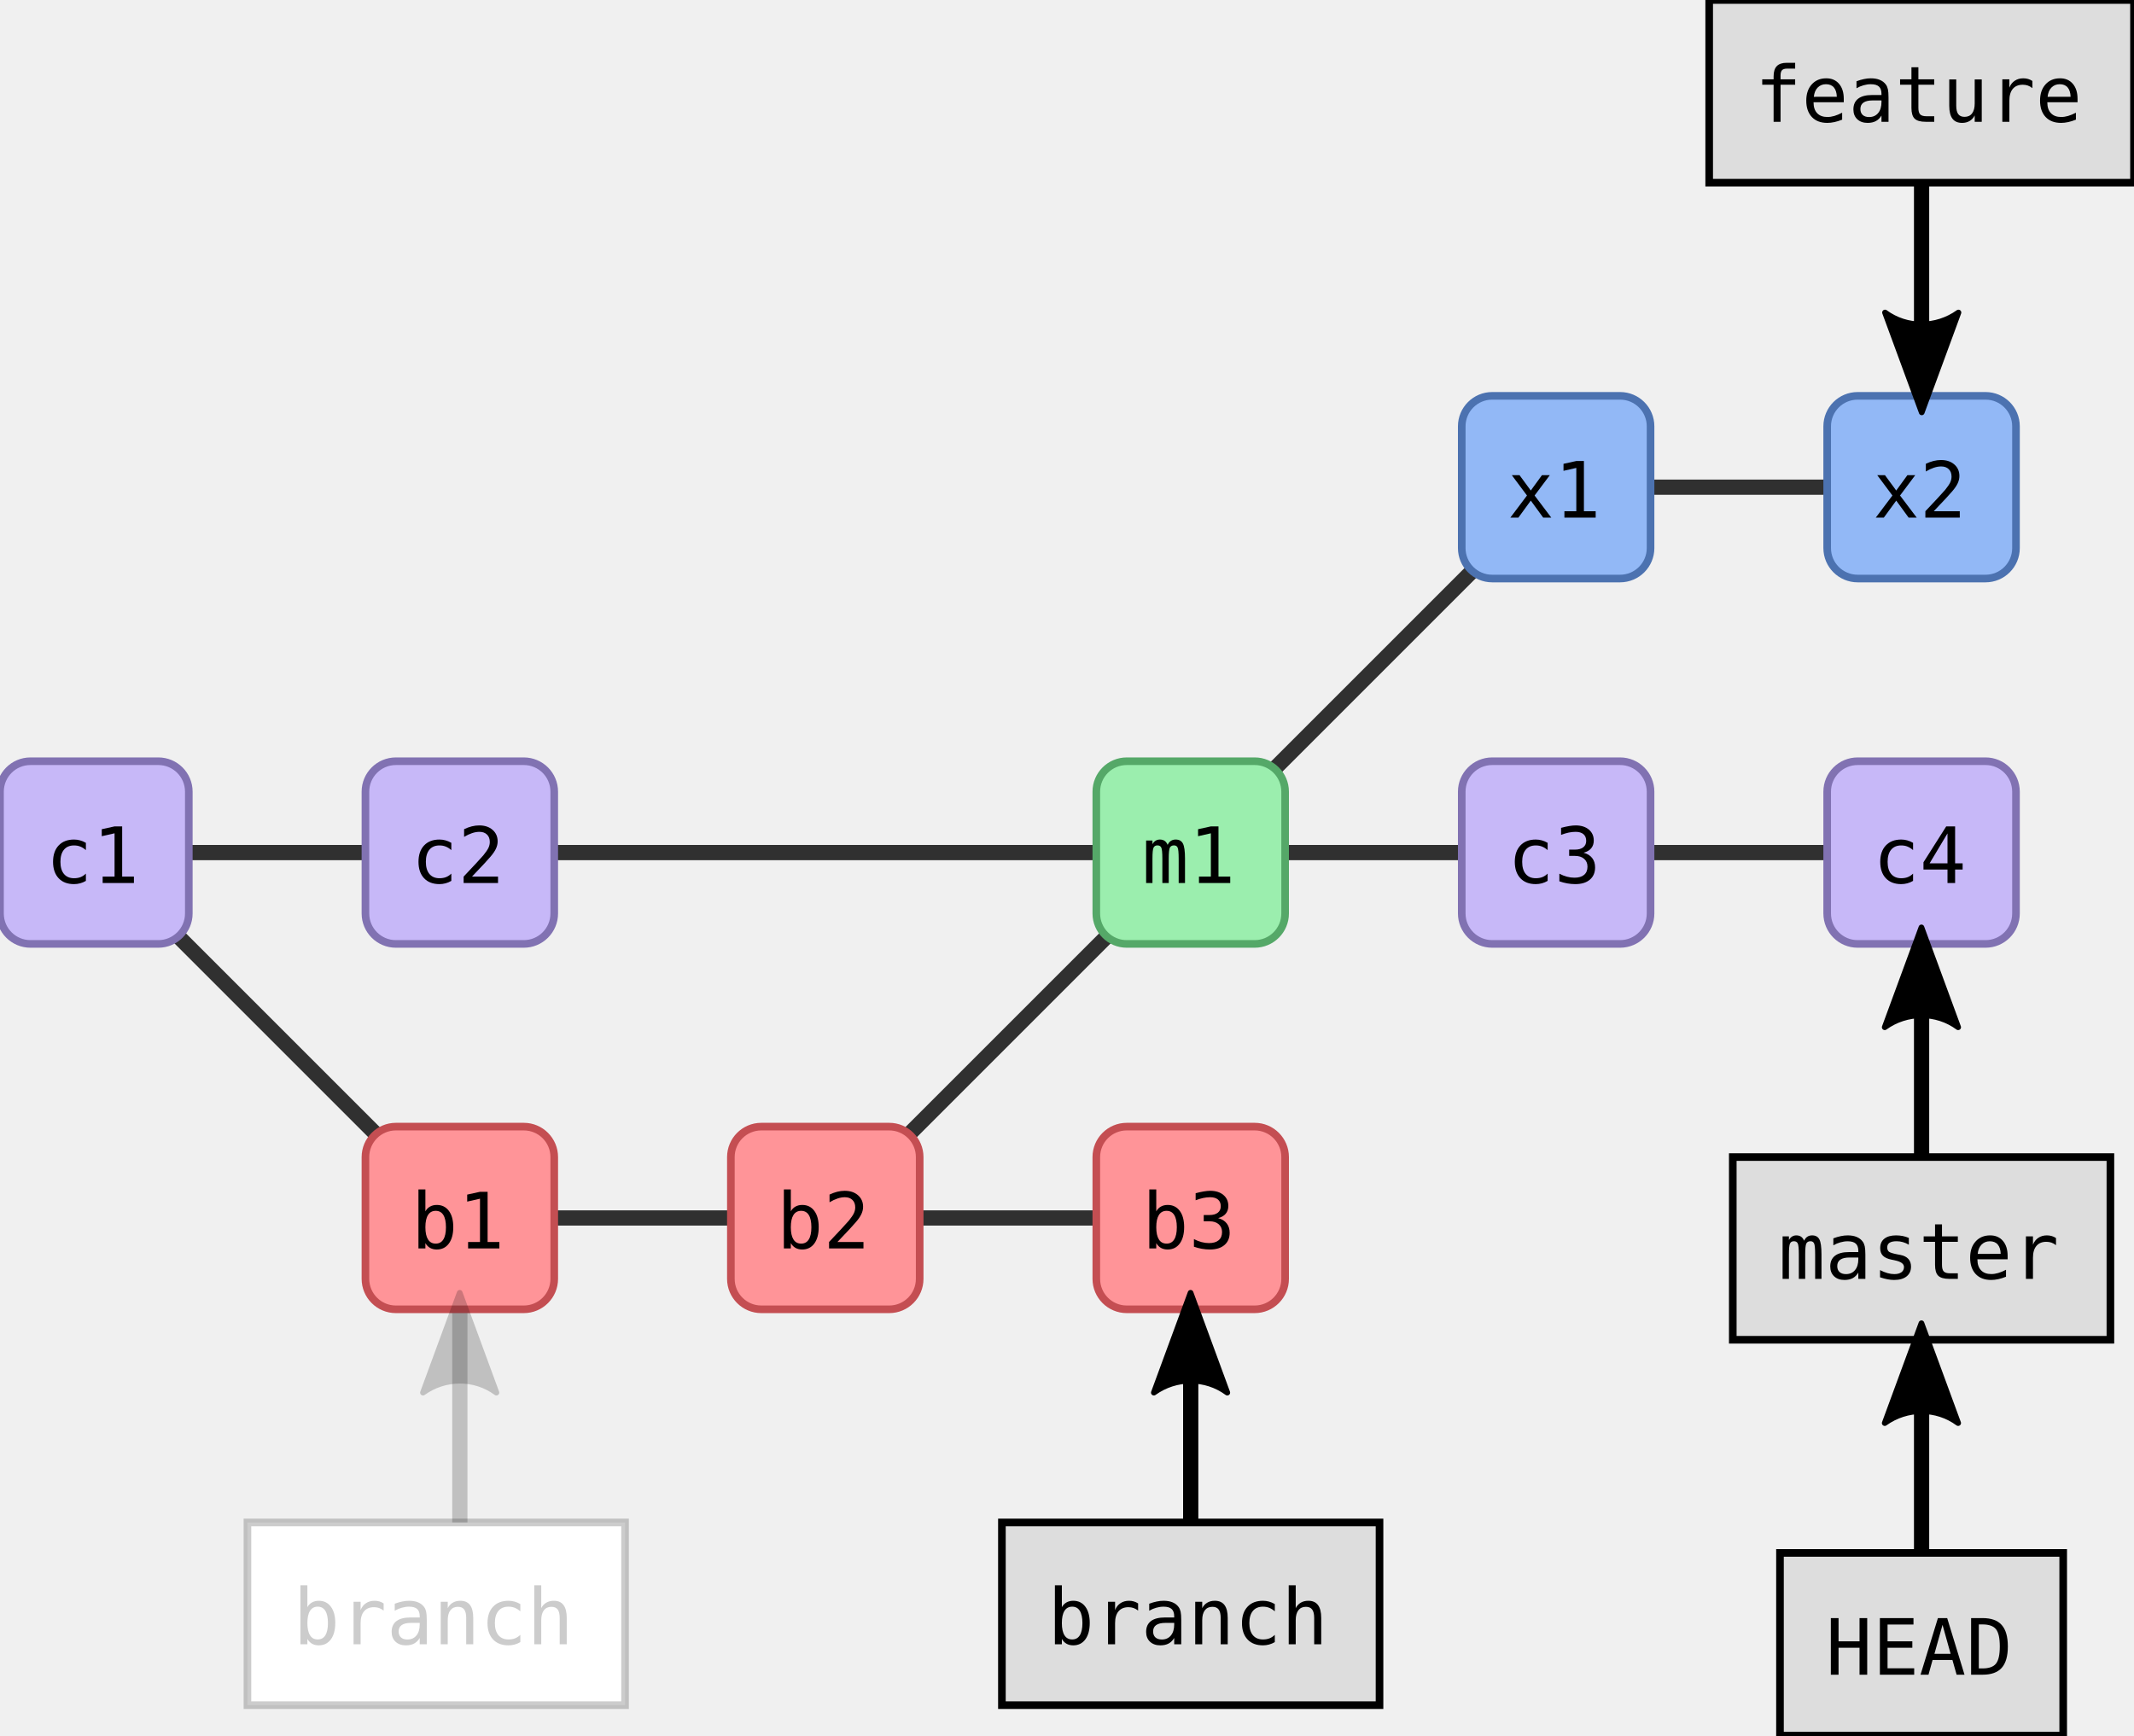
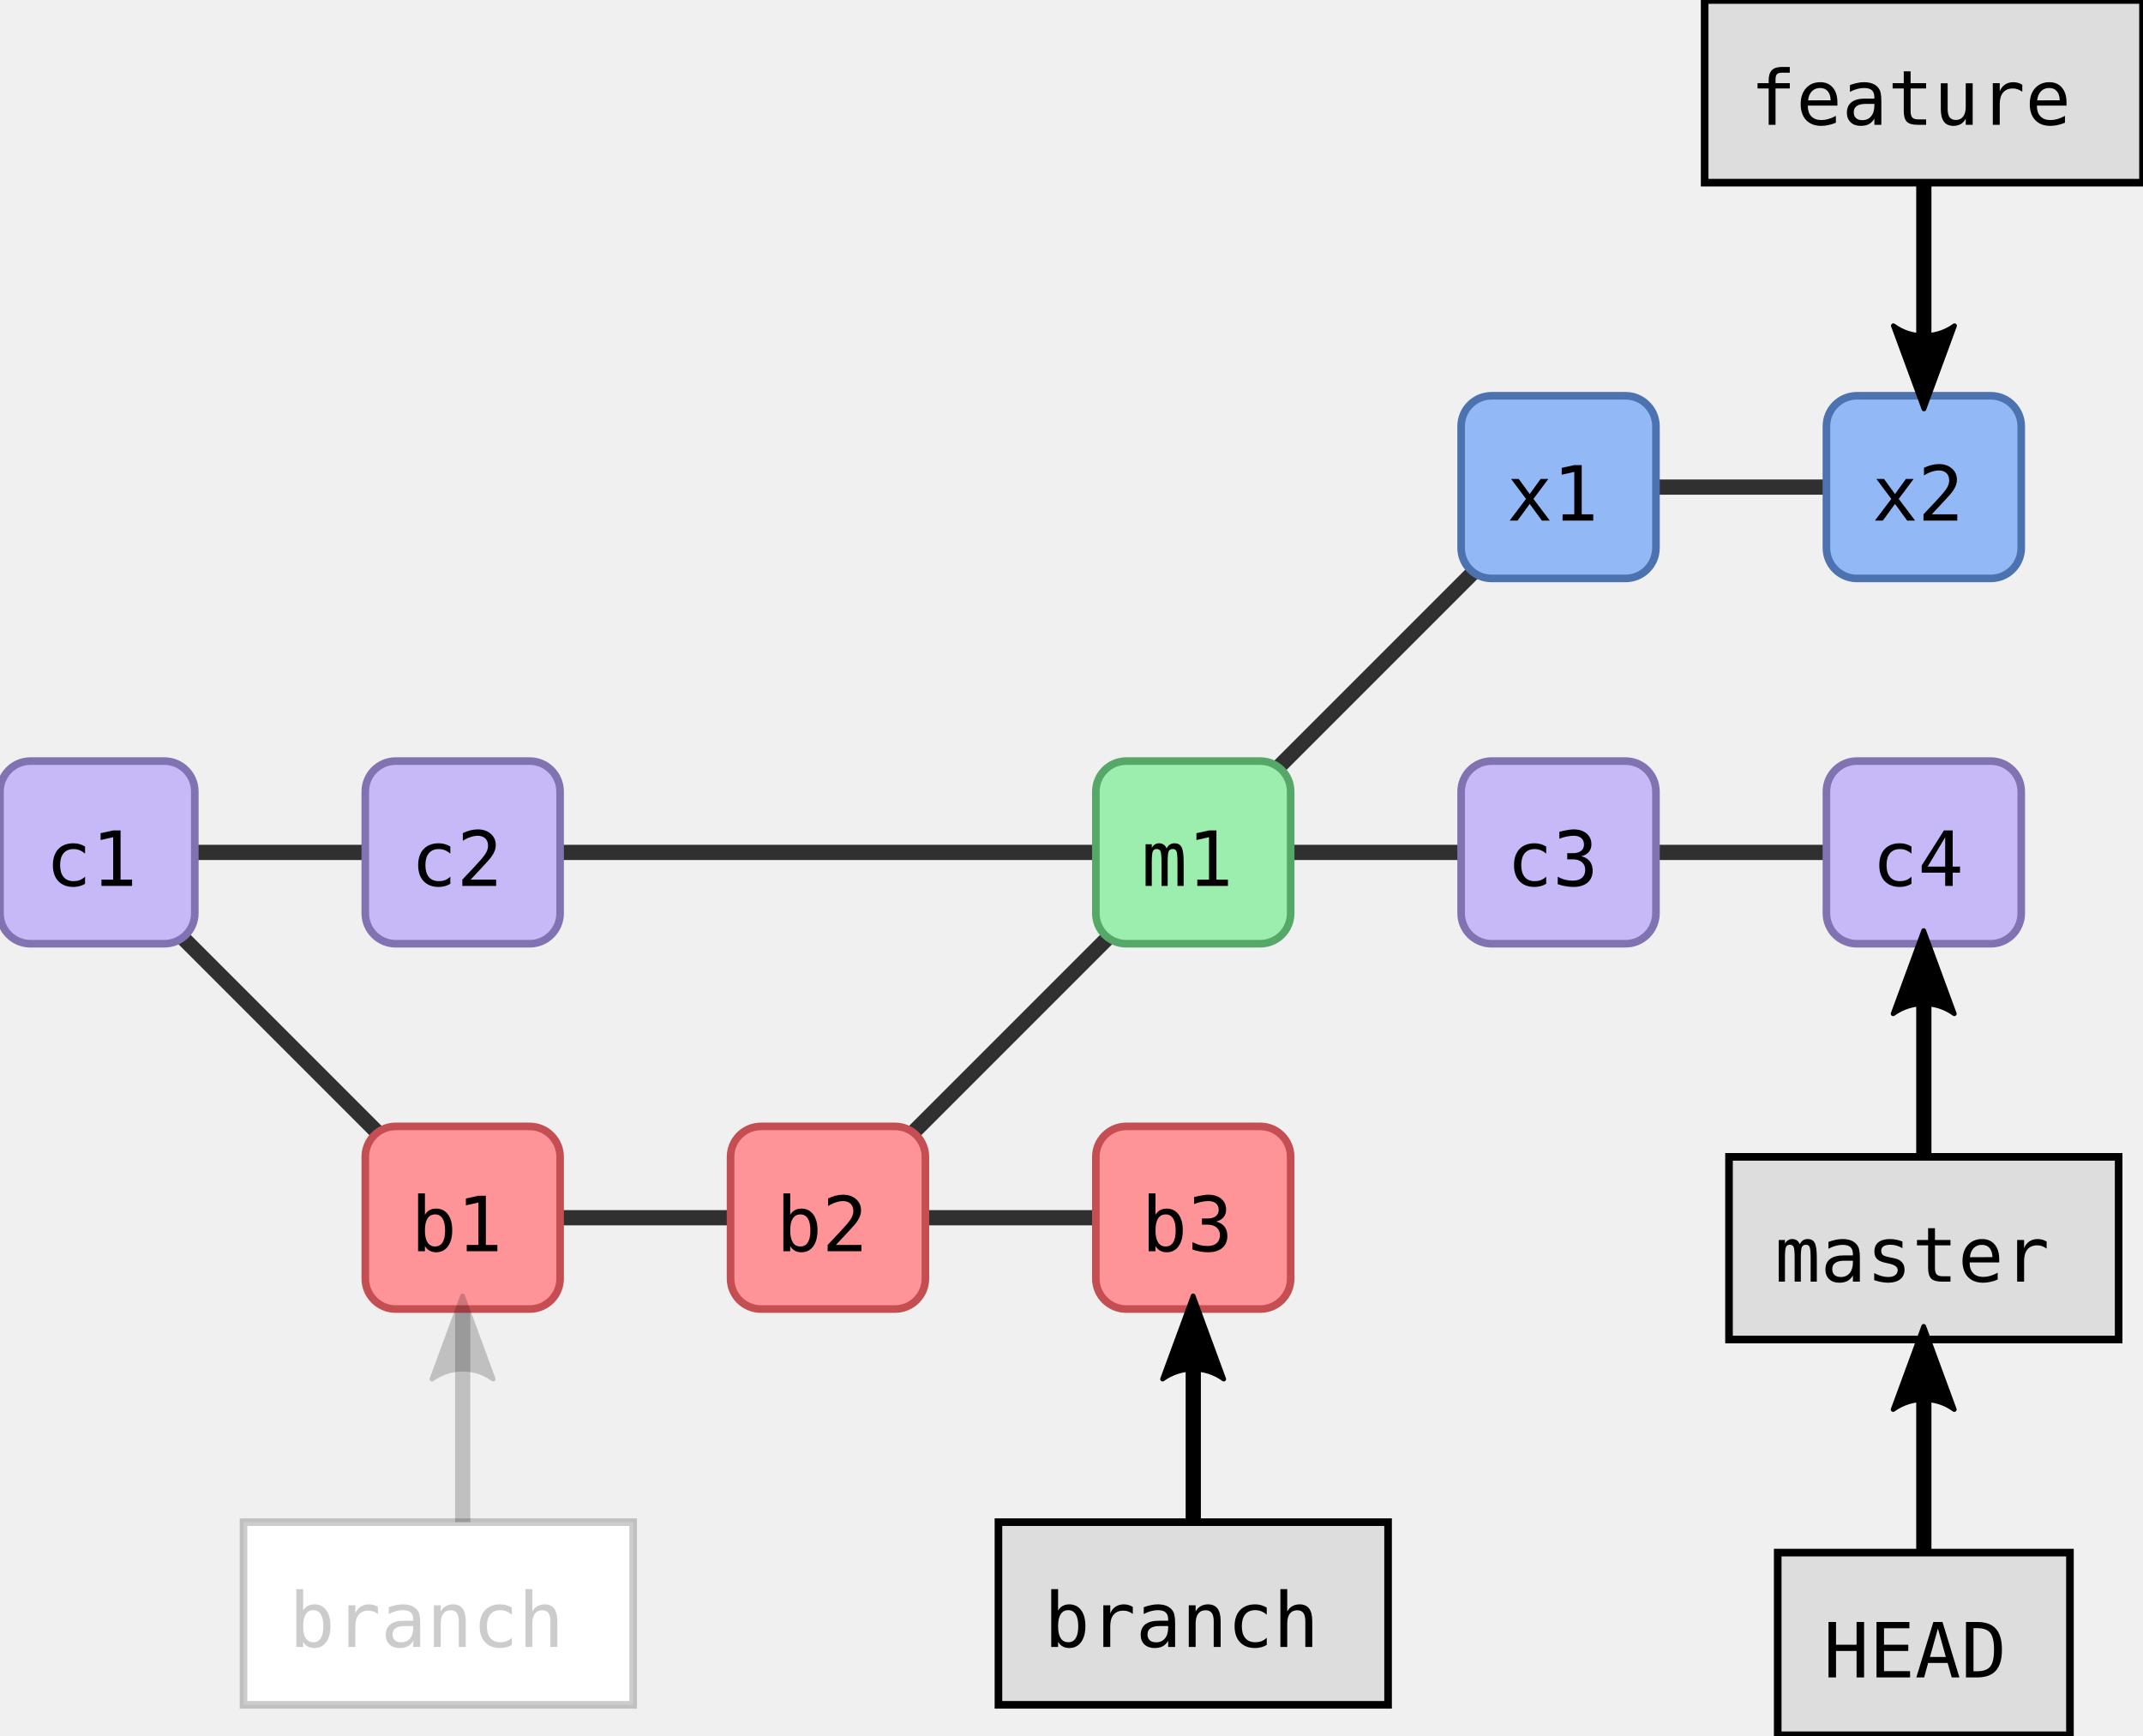
- <svg xmlns="http://www.w3.org/2000/svg" width="700.75" height="570.0" id="svg2" version="1.1">
+ <svg xmlns="http://www.w3.org/2000/svg" width="352.0" height="285.0" id="svg2" version="1.1">
  <defs id="defs4">
    <marker orient="auto" refY="0.0" refX="0.0" id="fullmarker" style="overflow:visible;">
-       <path style="opacity:1.0;fill:#000000;stroke:#000000;fill-rule:evenodd;stroke-width:0.625;stroke-linejoin:round;" d="M 8.719,4.034 L -2.207,0.016 L 8.719,-4.002 C 6.973,-1.63 6.983,1.616 8.719,4.034 z " transform="scale(0.6) rotate(180) translate(0,0)" />
+       <path style="opacity:1.0;fill:#000000;stroke:#000000;fill-rule:evenodd;stroke-width:0.625;stroke-linejoin:round;" d="M 8.719,4.034 L -2.207,0.016 L 8.719,-4.002 C 6.973,-1.63 6.983,1.616 8.719,4.034 z " transform="scale(0.5) rotate(180) translate(0,0)" />
    </marker>
    <marker orient="auto" refY="0.0" refX="0.0" id="ghostmarker" style="overflow:visible;">
-       <path style="opacity:0.2;fill:#000000;stroke:#000000;fill-rule:evenodd;stroke-width:0.625;stroke-linejoin:round;" d="M 8.719,4.034 L -2.207,0.016 L 8.719,-4.002 C 6.973,-1.63 6.983,1.616 8.719,4.034 z " transform="scale(0.6) rotate(180) translate(0,0)" />
+       <path style="opacity:0.2;fill:#000000;stroke:#000000;fill-rule:evenodd;stroke-width:0.625;stroke-linejoin:round;" d="M 8.719,4.034 L -2.207,0.016 L 8.719,-4.002 C 6.973,-1.63 6.983,1.616 8.719,4.034 z " transform="scale(0.5) rotate(180) translate(0,0)" />
    </marker>
  </defs>
-   <g transform="translate(-0.0,250.0) rotate(0)" id="layer1">
-     <line x1="511.0" y1="30.0" x2="631.0" y2="30.0" style="stroke:#000000;                         stroke-width:5.0;                         stroke-opacity:0.8" />
-     <line x1="151.0" y1="150.0" x2="271.0" y2="150.0" style="stroke:#000000;                         stroke-width:5.0;                         stroke-opacity:0.8" />
-     <line x1="271.0" y1="150.0" x2="391.0" y2="150.0" style="stroke:#000000;                         stroke-width:5.0;                         stroke-opacity:0.8" />
-     <line x1="271.0" y1="150.0" x2="391.0" y2="30.0" style="stroke:#000000;                         stroke-width:5.0;                         stroke-opacity:0.8" />
-     <line x1="391.0" y1="30.0" x2="511.0" y2="30.0" style="stroke:#000000;                         stroke-width:5.0;                         stroke-opacity:0.8" />
-     <line x1="391.0" y1="30.0" x2="511.0" y2="-90.0" style="stroke:#000000;                         stroke-width:5.0;                         stroke-opacity:0.8" />
-     <line x1="511.0" y1="-90.0" x2="631.0" y2="-90.0" style="stroke:#000000;                         stroke-width:5.0;                         stroke-opacity:0.8" />
-     <line x1="151.0" y1="30.0" x2="391.0" y2="30.0" style="stroke:#000000;                         stroke-width:5.0;                         stroke-opacity:0.8" />
-     <line x1="31.0" y1="30.0" x2="151.0" y2="30.0" style="stroke:#000000;                         stroke-width:5.0;                         stroke-opacity:0.8" />
-     <line x1="31.0" y1="30.0" x2="151.0" y2="150.0" style="stroke:#000000;                         stroke-width:5.0;                         stroke-opacity:0.8" />
-     <rect style="fill:#c7b8f8;                         stroke:#8172B2;                         stroke-width:2.5;                         stroke-miterlimit:4;                         stroke-opacity:1.0;                         stroke-dasharray:none" width="62.0" height="60.0" x="480.0" y="0.0" ry="10.0" />
-     <text style="font-size:25.5px;                         font-style:normal;                         font-weight:normal;                         line-height:125%%;                         letter-spacing:0px;                         word-spacing:0px;                         fill:#000000;                         fill-opacity:1.0;                         stroke:none;                         font-family:DejaVu Sans Mono" x="495.0" y="40.0">c3</text>
-     <rect style="fill:#c7b8f8;                         stroke:#8172B2;                         stroke-width:2.5;                         stroke-miterlimit:4;                         stroke-opacity:1.0;                         stroke-dasharray:none" width="62.0" height="60.0" x="600.0" y="0.0" ry="10.0" />
-     <text style="font-size:25.5px;                         font-style:normal;                         font-weight:normal;                         line-height:125%%;                         letter-spacing:0px;                         word-spacing:0px;                         fill:#000000;                         fill-opacity:1.0;                         stroke:none;                         font-family:DejaVu Sans Mono" x="615.0" y="40.0">c4</text>
-     <rect style="fill:#ff9498;                         stroke:#C44E52;                         stroke-width:2.5;                         stroke-miterlimit:4;                         stroke-opacity:1.0;                         stroke-dasharray:none" width="62.0" height="60.0" x="120.0" y="120.0" ry="10.0" />
-     <text style="font-size:25.5px;                         font-style:normal;                         font-weight:normal;                         line-height:125%%;                         letter-spacing:0px;                         word-spacing:0px;                         fill:#000000;                         fill-opacity:1.0;                         stroke:none;                         font-family:DejaVu Sans Mono" x="135.0" y="160.0">b1</text>
-     <rect style="fill:#ff9498;                         stroke:#C44E52;                         stroke-width:2.5;                         stroke-miterlimit:4;                         stroke-opacity:1.0;                         stroke-dasharray:none" width="62.0" height="60.0" x="240.0" y="120.0" ry="10.0" />
-     <text style="font-size:25.5px;                         font-style:normal;                         font-weight:normal;                         line-height:125%%;                         letter-spacing:0px;                         word-spacing:0px;                         fill:#000000;                         fill-opacity:1.0;                         stroke:none;                         font-family:DejaVu Sans Mono" x="255.0" y="160.0">b2</text>
-     <rect style="fill:#9beeae;                         stroke:#55A868;                         stroke-width:2.5;                         stroke-miterlimit:4;                         stroke-opacity:1.0;                         stroke-dasharray:none" width="62.0" height="60.0" x="360.0" y="0.0" ry="10.0" />
-     <text style="font-size:25.5px;                         font-style:normal;                         font-weight:normal;                         line-height:125%%;                         letter-spacing:0px;                         word-spacing:0px;                         fill:#000000;                         fill-opacity:1.0;                         stroke:none;                         font-family:DejaVu Sans Mono" x="375.0" y="40.0">m1</text>
-     <rect style="fill:#92b8f6;                         stroke:#4C72B0;                         stroke-width:2.5;                         stroke-miterlimit:4;                         stroke-opacity:1.0;                         stroke-dasharray:none" width="62.0" height="60.0" x="480.0" y="-120.0" ry="10.0" />
-     <text style="font-size:25.5px;                         font-style:normal;                         font-weight:normal;                         line-height:125%%;                         letter-spacing:0px;                         word-spacing:0px;                         fill:#000000;                         fill-opacity:1.0;                         stroke:none;                         font-family:DejaVu Sans Mono" x="495.0" y="-80.0">x1</text>
-     <rect style="fill:#92b8f6;                         stroke:#4C72B0;                         stroke-width:2.5;                         stroke-miterlimit:4;                         stroke-opacity:1.0;                         stroke-dasharray:none" width="62.0" height="60.0" x="600.0" y="-120.0" ry="10.0" />
-     <text style="font-size:25.5px;                         font-style:normal;                         font-weight:normal;                         line-height:125%%;                         letter-spacing:0px;                         word-spacing:0px;                         fill:#000000;                         fill-opacity:1.0;                         stroke:none;                         font-family:DejaVu Sans Mono" x="615.0" y="-80.0">x2</text>
-     <rect style="fill:#c7b8f8;                         stroke:#8172B2;                         stroke-width:2.5;                         stroke-miterlimit:4;                         stroke-opacity:1.0;                         stroke-dasharray:none" width="62.0" height="60.0" x="120.0" y="0.0" ry="10.0" />
-     <text style="font-size:25.5px;                         font-style:normal;                         font-weight:normal;                         line-height:125%%;                         letter-spacing:0px;                         word-spacing:0px;                         fill:#000000;                         fill-opacity:1.0;                         stroke:none;                         font-family:DejaVu Sans Mono" x="135.0" y="40.0">c2</text>
-     <rect style="fill:#ff9498;                         stroke:#C44E52;                         stroke-width:2.5;                         stroke-miterlimit:4;                         stroke-opacity:1.0;                         stroke-dasharray:none" width="62.0" height="60.0" x="360.0" y="120.0" ry="10.0" />
-     <text style="font-size:25.5px;                         font-style:normal;                         font-weight:normal;                         line-height:125%%;                         letter-spacing:0px;                         word-spacing:0px;                         fill:#000000;                         fill-opacity:1.0;                         stroke:none;                         font-family:DejaVu Sans Mono" x="375.0" y="160.0">b3</text>
-     <rect style="fill:#c7b8f8;                         stroke:#8172B2;                         stroke-width:2.5;                         stroke-miterlimit:4;                         stroke-opacity:1.0;                         stroke-dasharray:none" width="62.0" height="60.0" x="0.0" y="0.0" ry="10.0" />
-     <text style="font-size:25.5px;                         font-style:normal;                         font-weight:normal;                         line-height:125%%;                         letter-spacing:0px;                         word-spacing:0px;                         fill:#000000;                         fill-opacity:1.0;                         stroke:none;                         font-family:DejaVu Sans Mono" x="15.0" y="40.0">c1</text>
-     <path style="fill:none;                  stroke:#000000;                  stroke-width:5.0;                  stroke-linecap:butt;                  stroke-linejoin:miter;                  stroke-opacity:1.0;                  marker-end:url(#fullmarker);                  stroke-miterlimit:4;                  stroke-dasharray:none" d="M 631.0,160.0 631.0,61.2" />
-     <rect style="fill:#dddddd;                         stroke:#000000;                         stroke-width:2.5;                         stroke-miterlimit:4;                         stroke-opacity:1.0;                         stroke-dasharray:none" width="124.0" height="60.0" x="569.0" y="130.0" ry="0.0" />
-     <text style="font-size:25.5px;                         font-style:normal;                         font-weight:normal;                         line-height:125%%;                         letter-spacing:0px;                         word-spacing:0px;                         fill:#000000;                         fill-opacity:1.0;                         stroke:none;                         font-family:DejaVu Sans Mono" x="584.0" y="170.0">master</text>
-     <path style="fill:none;                  stroke:#000000;                  stroke-width:5.0;                  stroke-linecap:butt;                  stroke-linejoin:miter;                  stroke-opacity:1.0;                  marker-end:url(#fullmarker);                  stroke-miterlimit:4;                  stroke-dasharray:none" d="M 631.0,290.0 631.0,191.2" />
-     <rect style="fill:#dddddd;                         stroke:#000000;                         stroke-width:2.5;                         stroke-miterlimit:4;                         stroke-opacity:1.0;                         stroke-dasharray:none" width="93.0" height="60.0" x="584.5" y="260.0" ry="0.0" />
-     <text style="font-size:25.5px;                         font-style:normal;                         font-weight:normal;                         line-height:125%%;                         letter-spacing:0px;                         word-spacing:0px;                         fill:#000000;                         fill-opacity:1.0;                         stroke:none;                         font-family:DejaVu Sans Mono" x="599.5" y="300.0">HEAD</text>
-     <path style="fill:none;                  stroke:#000000;                  stroke-width:5.0;                  stroke-linecap:butt;                  stroke-linejoin:miter;                  stroke-opacity:1.0;                  marker-end:url(#fullmarker);                  stroke-miterlimit:4;                  stroke-dasharray:none" d="M 391.0,280.0 391.0,181.2" />
-     <rect style="fill:#dddddd;                         stroke:#000000;                         stroke-width:2.5;                         stroke-miterlimit:4;                         stroke-opacity:1.0;                         stroke-dasharray:none" width="124.0" height="60.0" x="329.0" y="250.0" ry="0.0" />
-     <text style="font-size:25.5px;                         font-style:normal;                         font-weight:normal;                         line-height:125%%;                         letter-spacing:0px;                         word-spacing:0px;                         fill:#000000;                         fill-opacity:1.0;                         stroke:none;                         font-family:DejaVu Sans Mono" x="344.0" y="290.0">branch</text>
-     <path style="fill:none;                  stroke:#000000;                  stroke-width:5.0;                  stroke-linecap:butt;                  stroke-linejoin:miter;                  stroke-opacity:0.2;                  marker-end:url(#ghostmarker);                  stroke-miterlimit:4;                  stroke-dasharray:none" d="M 151.0,280.0 151.0,181.2" />
-     <rect style="fill:#ffffff;                         stroke:#000000;                         stroke-width:2.5;                         stroke-miterlimit:4;                         stroke-opacity:0.2;                         stroke-dasharray:none" width="124.0" height="60.0" x="81.25" y="250.0" ry="0.0" />
-     <text style="font-size:25.5px;                         font-style:normal;                         font-weight:normal;                         line-height:125%%;                         letter-spacing:0px;                         word-spacing:0px;                         fill:#000000;                         fill-opacity:0.2;                         stroke:none;                         font-family:DejaVu Sans Mono" x="96.25" y="290.0">branch</text>
-     <path style="fill:none;                  stroke:#000000;                  stroke-width:5.0;                  stroke-linecap:butt;                  stroke-linejoin:miter;                  stroke-opacity:1.0;                  marker-end:url(#fullmarker);                  stroke-miterlimit:4;                  stroke-dasharray:none" d="M 631.0,-220.0 631.0,-121.2" />
-     <rect style="fill:#dddddd;                         stroke:#000000;                         stroke-width:2.5;                         stroke-miterlimit:4;                         stroke-opacity:1.0;                         stroke-dasharray:none" width="139.5" height="60.0" x="561.25" y="-250.0" ry="0.0" />
-     <text style="font-size:25.5px;                         font-style:normal;                         font-weight:normal;                         line-height:125%%;                         letter-spacing:0px;                         word-spacing:0px;                         fill:#000000;                         fill-opacity:1.0;                         stroke:none;                         font-family:DejaVu Sans Mono" x="576.25" y="-210.0">feature</text>
+   <g transform="translate(-0.0,125.0) rotate(0)" id="layer1">
+     <line x1="256.0" y1="15.0" x2="316.0" y2="15.0" style="stroke:#000000;                         stroke-width:2.5;                         stroke-opacity:0.8" />
+     <line x1="76.0" y1="75.0" x2="136.0" y2="75.0" style="stroke:#000000;                         stroke-width:2.5;                         stroke-opacity:0.8" />
+     <line x1="136.0" y1="75.0" x2="196.0" y2="75.0" style="stroke:#000000;                         stroke-width:2.5;                         stroke-opacity:0.8" />
+     <line x1="136.0" y1="75.0" x2="196.0" y2="15.0" style="stroke:#000000;                         stroke-width:2.5;                         stroke-opacity:0.8" />
+     <line x1="196.0" y1="15.0" x2="256.0" y2="15.0" style="stroke:#000000;                         stroke-width:2.5;                         stroke-opacity:0.8" />
+     <line x1="196.0" y1="15.0" x2="256.0" y2="-45.0" style="stroke:#000000;                         stroke-width:2.5;                         stroke-opacity:0.8" />
+     <line x1="256.0" y1="-45.0" x2="316.0" y2="-45.0" style="stroke:#000000;                         stroke-width:2.5;                         stroke-opacity:0.8" />
+     <line x1="76.0" y1="15.0" x2="196.0" y2="15.0" style="stroke:#000000;                         stroke-width:2.5;                         stroke-opacity:0.8" />
+     <line x1="16.0" y1="15.0" x2="76.0" y2="15.0" style="stroke:#000000;                         stroke-width:2.5;                         stroke-opacity:0.8" />
+     <line x1="16.0" y1="15.0" x2="76.0" y2="75.0" style="stroke:#000000;                         stroke-width:2.5;                         stroke-opacity:0.8" />
+     <rect style="fill:#c7b8f8;                         stroke:#8172B2;                         stroke-width:1.25;                         stroke-miterlimit:4;                         stroke-opacity:1.0;                         stroke-dasharray:none" width="32.0" height="30.0" x="240.0" y="0.0" ry="5.0" />
+     <text style="font-size:12.5px;                         font-style:normal;                         font-weight:normal;                         line-height:125%%;                         letter-spacing:0px;                         word-spacing:0px;                         fill:#000000;                         fill-opacity:1.0;                         stroke:none;                         font-family:DejaVu Sans Mono" x="247.5" y="20.5">c3</text>
+     <rect style="fill:#c7b8f8;                         stroke:#8172B2;                         stroke-width:1.25;                         stroke-miterlimit:4;                         stroke-opacity:1.0;                         stroke-dasharray:none" width="32.0" height="30.0" x="300.0" y="0.0" ry="5.0" />
+     <text style="font-size:12.5px;                         font-style:normal;                         font-weight:normal;                         line-height:125%%;                         letter-spacing:0px;                         word-spacing:0px;                         fill:#000000;                         fill-opacity:1.0;                         stroke:none;                         font-family:DejaVu Sans Mono" x="307.5" y="20.5">c4</text>
+     <rect style="fill:#ff9498;                         stroke:#C44E52;                         stroke-width:1.25;                         stroke-miterlimit:4;                         stroke-opacity:1.0;                         stroke-dasharray:none" width="32.0" height="30.0" x="60.0" y="60.0" ry="5.0" />
+     <text style="font-size:12.5px;                         font-style:normal;                         font-weight:normal;                         line-height:125%%;                         letter-spacing:0px;                         word-spacing:0px;                         fill:#000000;                         fill-opacity:1.0;                         stroke:none;                         font-family:DejaVu Sans Mono" x="67.5" y="80.5">b1</text>
+     <rect style="fill:#ff9498;                         stroke:#C44E52;                         stroke-width:1.25;                         stroke-miterlimit:4;                         stroke-opacity:1.0;                         stroke-dasharray:none" width="32.0" height="30.0" x="120.0" y="60.0" ry="5.0" />
+     <text style="font-size:12.5px;                         font-style:normal;                         font-weight:normal;                         line-height:125%%;                         letter-spacing:0px;                         word-spacing:0px;                         fill:#000000;                         fill-opacity:1.0;                         stroke:none;                         font-family:DejaVu Sans Mono" x="127.5" y="80.5">b2</text>
+     <rect style="fill:#9beeae;                         stroke:#55A868;                         stroke-width:1.25;                         stroke-miterlimit:4;                         stroke-opacity:1.0;                         stroke-dasharray:none" width="32.0" height="30.0" x="180.0" y="0.0" ry="5.0" />
+     <text style="font-size:12.5px;                         font-style:normal;                         font-weight:normal;                         line-height:125%%;                         letter-spacing:0px;                         word-spacing:0px;                         fill:#000000;                         fill-opacity:1.0;                         stroke:none;                         font-family:DejaVu Sans Mono" x="187.5" y="20.5">m1</text>
+     <rect style="fill:#92b8f6;                         stroke:#4C72B0;                         stroke-width:1.25;                         stroke-miterlimit:4;                         stroke-opacity:1.0;                         stroke-dasharray:none" width="32.0" height="30.0" x="240.0" y="-60.0" ry="5.0" />
+     <text style="font-size:12.5px;                         font-style:normal;                         font-weight:normal;                         line-height:125%%;                         letter-spacing:0px;                         word-spacing:0px;                         fill:#000000;                         fill-opacity:1.0;                         stroke:none;                         font-family:DejaVu Sans Mono" x="247.5" y="-39.5">x1</text>
+     <rect style="fill:#92b8f6;                         stroke:#4C72B0;                         stroke-width:1.25;                         stroke-miterlimit:4;                         stroke-opacity:1.0;                         stroke-dasharray:none" width="32.0" height="30.0" x="300.0" y="-60.0" ry="5.0" />
+     <text style="font-size:12.5px;                         font-style:normal;                         font-weight:normal;                         line-height:125%%;                         letter-spacing:0px;                         word-spacing:0px;                         fill:#000000;                         fill-opacity:1.0;                         stroke:none;                         font-family:DejaVu Sans Mono" x="307.5" y="-39.5">x2</text>
+     <rect style="fill:#c7b8f8;                         stroke:#8172B2;                         stroke-width:1.25;                         stroke-miterlimit:4;                         stroke-opacity:1.0;                         stroke-dasharray:none" width="32.0" height="30.0" x="60.0" y="0.0" ry="5.0" />
+     <text style="font-size:12.5px;                         font-style:normal;                         font-weight:normal;                         line-height:125%%;                         letter-spacing:0px;                         word-spacing:0px;                         fill:#000000;                         fill-opacity:1.0;                         stroke:none;                         font-family:DejaVu Sans Mono" x="67.5" y="20.5">c2</text>
+     <rect style="fill:#ff9498;                         stroke:#C44E52;                         stroke-width:1.25;                         stroke-miterlimit:4;                         stroke-opacity:1.0;                         stroke-dasharray:none" width="32.0" height="30.0" x="180.0" y="60.0" ry="5.0" />
+     <text style="font-size:12.5px;                         font-style:normal;                         font-weight:normal;                         line-height:125%%;                         letter-spacing:0px;                         word-spacing:0px;                         fill:#000000;                         fill-opacity:1.0;                         stroke:none;                         font-family:DejaVu Sans Mono" x="187.5" y="80.5">b3</text>
+     <rect style="fill:#c7b8f8;                         stroke:#8172B2;                         stroke-width:1.25;                         stroke-miterlimit:4;                         stroke-opacity:1.0;                         stroke-dasharray:none" width="32.0" height="30.0" x="0.0" y="0.0" ry="5.0" />
+     <text style="font-size:12.5px;                         font-style:normal;                         font-weight:normal;                         line-height:125%%;                         letter-spacing:0px;                         word-spacing:0px;                         fill:#000000;                         fill-opacity:1.0;                         stroke:none;                         font-family:DejaVu Sans Mono" x="7.5" y="20.5">c1</text>
+     <path style="fill:none;                  stroke:#000000;                  stroke-width:2.5;                  stroke-linecap:butt;                  stroke-linejoin:miter;                  stroke-opacity:1.0;                  marker-end:url(#fullmarker);                  stroke-miterlimit:4;                  stroke-dasharray:none" d="M 316.0,80.0 316.0,30.6" />
+     <rect style="fill:#dddddd;                         stroke:#000000;                         stroke-width:1.25;                         stroke-miterlimit:4;                         stroke-opacity:1.0;                         stroke-dasharray:none" width="64.0" height="30.0" x="284.0" y="65.0" ry="0.0" />
+     <text style="font-size:12.5px;                         font-style:normal;                         font-weight:normal;                         line-height:125%%;                         letter-spacing:0px;                         word-spacing:0px;                         fill:#000000;                         fill-opacity:1.0;                         stroke:none;                         font-family:DejaVu Sans Mono" x="291.5" y="85.5">master</text>
+     <path style="fill:none;                  stroke:#000000;                  stroke-width:2.5;                  stroke-linecap:butt;                  stroke-linejoin:miter;                  stroke-opacity:1.0;                  marker-end:url(#fullmarker);                  stroke-miterlimit:4;                  stroke-dasharray:none" d="M 316.0,145.0 316.0,95.6" />
+     <rect style="fill:#dddddd;                         stroke:#000000;                         stroke-width:1.25;                         stroke-miterlimit:4;                         stroke-opacity:1.0;                         stroke-dasharray:none" width="48.0" height="30.0" x="292.0" y="130.0" ry="0.0" />
+     <text style="font-size:12.5px;                         font-style:normal;                         font-weight:normal;                         line-height:125%%;                         letter-spacing:0px;                         word-spacing:0px;                         fill:#000000;                         fill-opacity:1.0;                         stroke:none;                         font-family:DejaVu Sans Mono" x="299.5" y="150.5">HEAD</text>
+     <path style="fill:none;                  stroke:#000000;                  stroke-width:2.5;                  stroke-linecap:butt;                  stroke-linejoin:miter;                  stroke-opacity:1.0;                  marker-end:url(#fullmarker);                  stroke-miterlimit:4;                  stroke-dasharray:none" d="M 196.0,140.0 196.0,90.6" />
+     <rect style="fill:#dddddd;                         stroke:#000000;                         stroke-width:1.25;                         stroke-miterlimit:4;                         stroke-opacity:1.0;                         stroke-dasharray:none" width="64.0" height="30.0" x="164.0" y="125.0" ry="0.0" />
+     <text style="font-size:12.5px;                         font-style:normal;                         font-weight:normal;                         line-height:125%%;                         letter-spacing:0px;                         word-spacing:0px;                         fill:#000000;                         fill-opacity:1.0;                         stroke:none;                         font-family:DejaVu Sans Mono" x="171.5" y="145.5">branch</text>
+     <path style="fill:none;                  stroke:#000000;                  stroke-width:2.5;                  stroke-linecap:butt;                  stroke-linejoin:miter;                  stroke-opacity:0.2;                  marker-end:url(#ghostmarker);                  stroke-miterlimit:4;                  stroke-dasharray:none" d="M 76.0,140.0 76.0,90.6" />
+     <rect style="fill:#ffffff;                         stroke:#000000;                         stroke-width:1.25;                         stroke-miterlimit:4;                         stroke-opacity:0.2;                         stroke-dasharray:none" width="64.0" height="30.0" x="40.0" y="125.0" ry="0.0" />
+     <text style="font-size:12.5px;                         font-style:normal;                         font-weight:normal;                         line-height:125%%;                         letter-spacing:0px;                         word-spacing:0px;                         fill:#000000;                         fill-opacity:0.2;                         stroke:none;                         font-family:DejaVu Sans Mono" x="47.5" y="145.5">branch</text>
+     <path style="fill:none;                  stroke:#000000;                  stroke-width:2.5;                  stroke-linecap:butt;                  stroke-linejoin:miter;                  stroke-opacity:1.0;                  marker-end:url(#fullmarker);                  stroke-miterlimit:4;                  stroke-dasharray:none" d="M 316.0,-110.0 316.0,-60.6" />
+     <rect style="fill:#dddddd;                         stroke:#000000;                         stroke-width:1.25;                         stroke-miterlimit:4;                         stroke-opacity:1.0;                         stroke-dasharray:none" width="72.0" height="30.0" x="280.0" y="-125.0" ry="0.0" />
+     <text style="font-size:12.5px;                         font-style:normal;                         font-weight:normal;                         line-height:125%%;                         letter-spacing:0px;                         word-spacing:0px;                         fill:#000000;                         fill-opacity:1.0;                         stroke:none;                         font-family:DejaVu Sans Mono" x="287.5" y="-104.5">feature</text>
  </g>
</svg>
